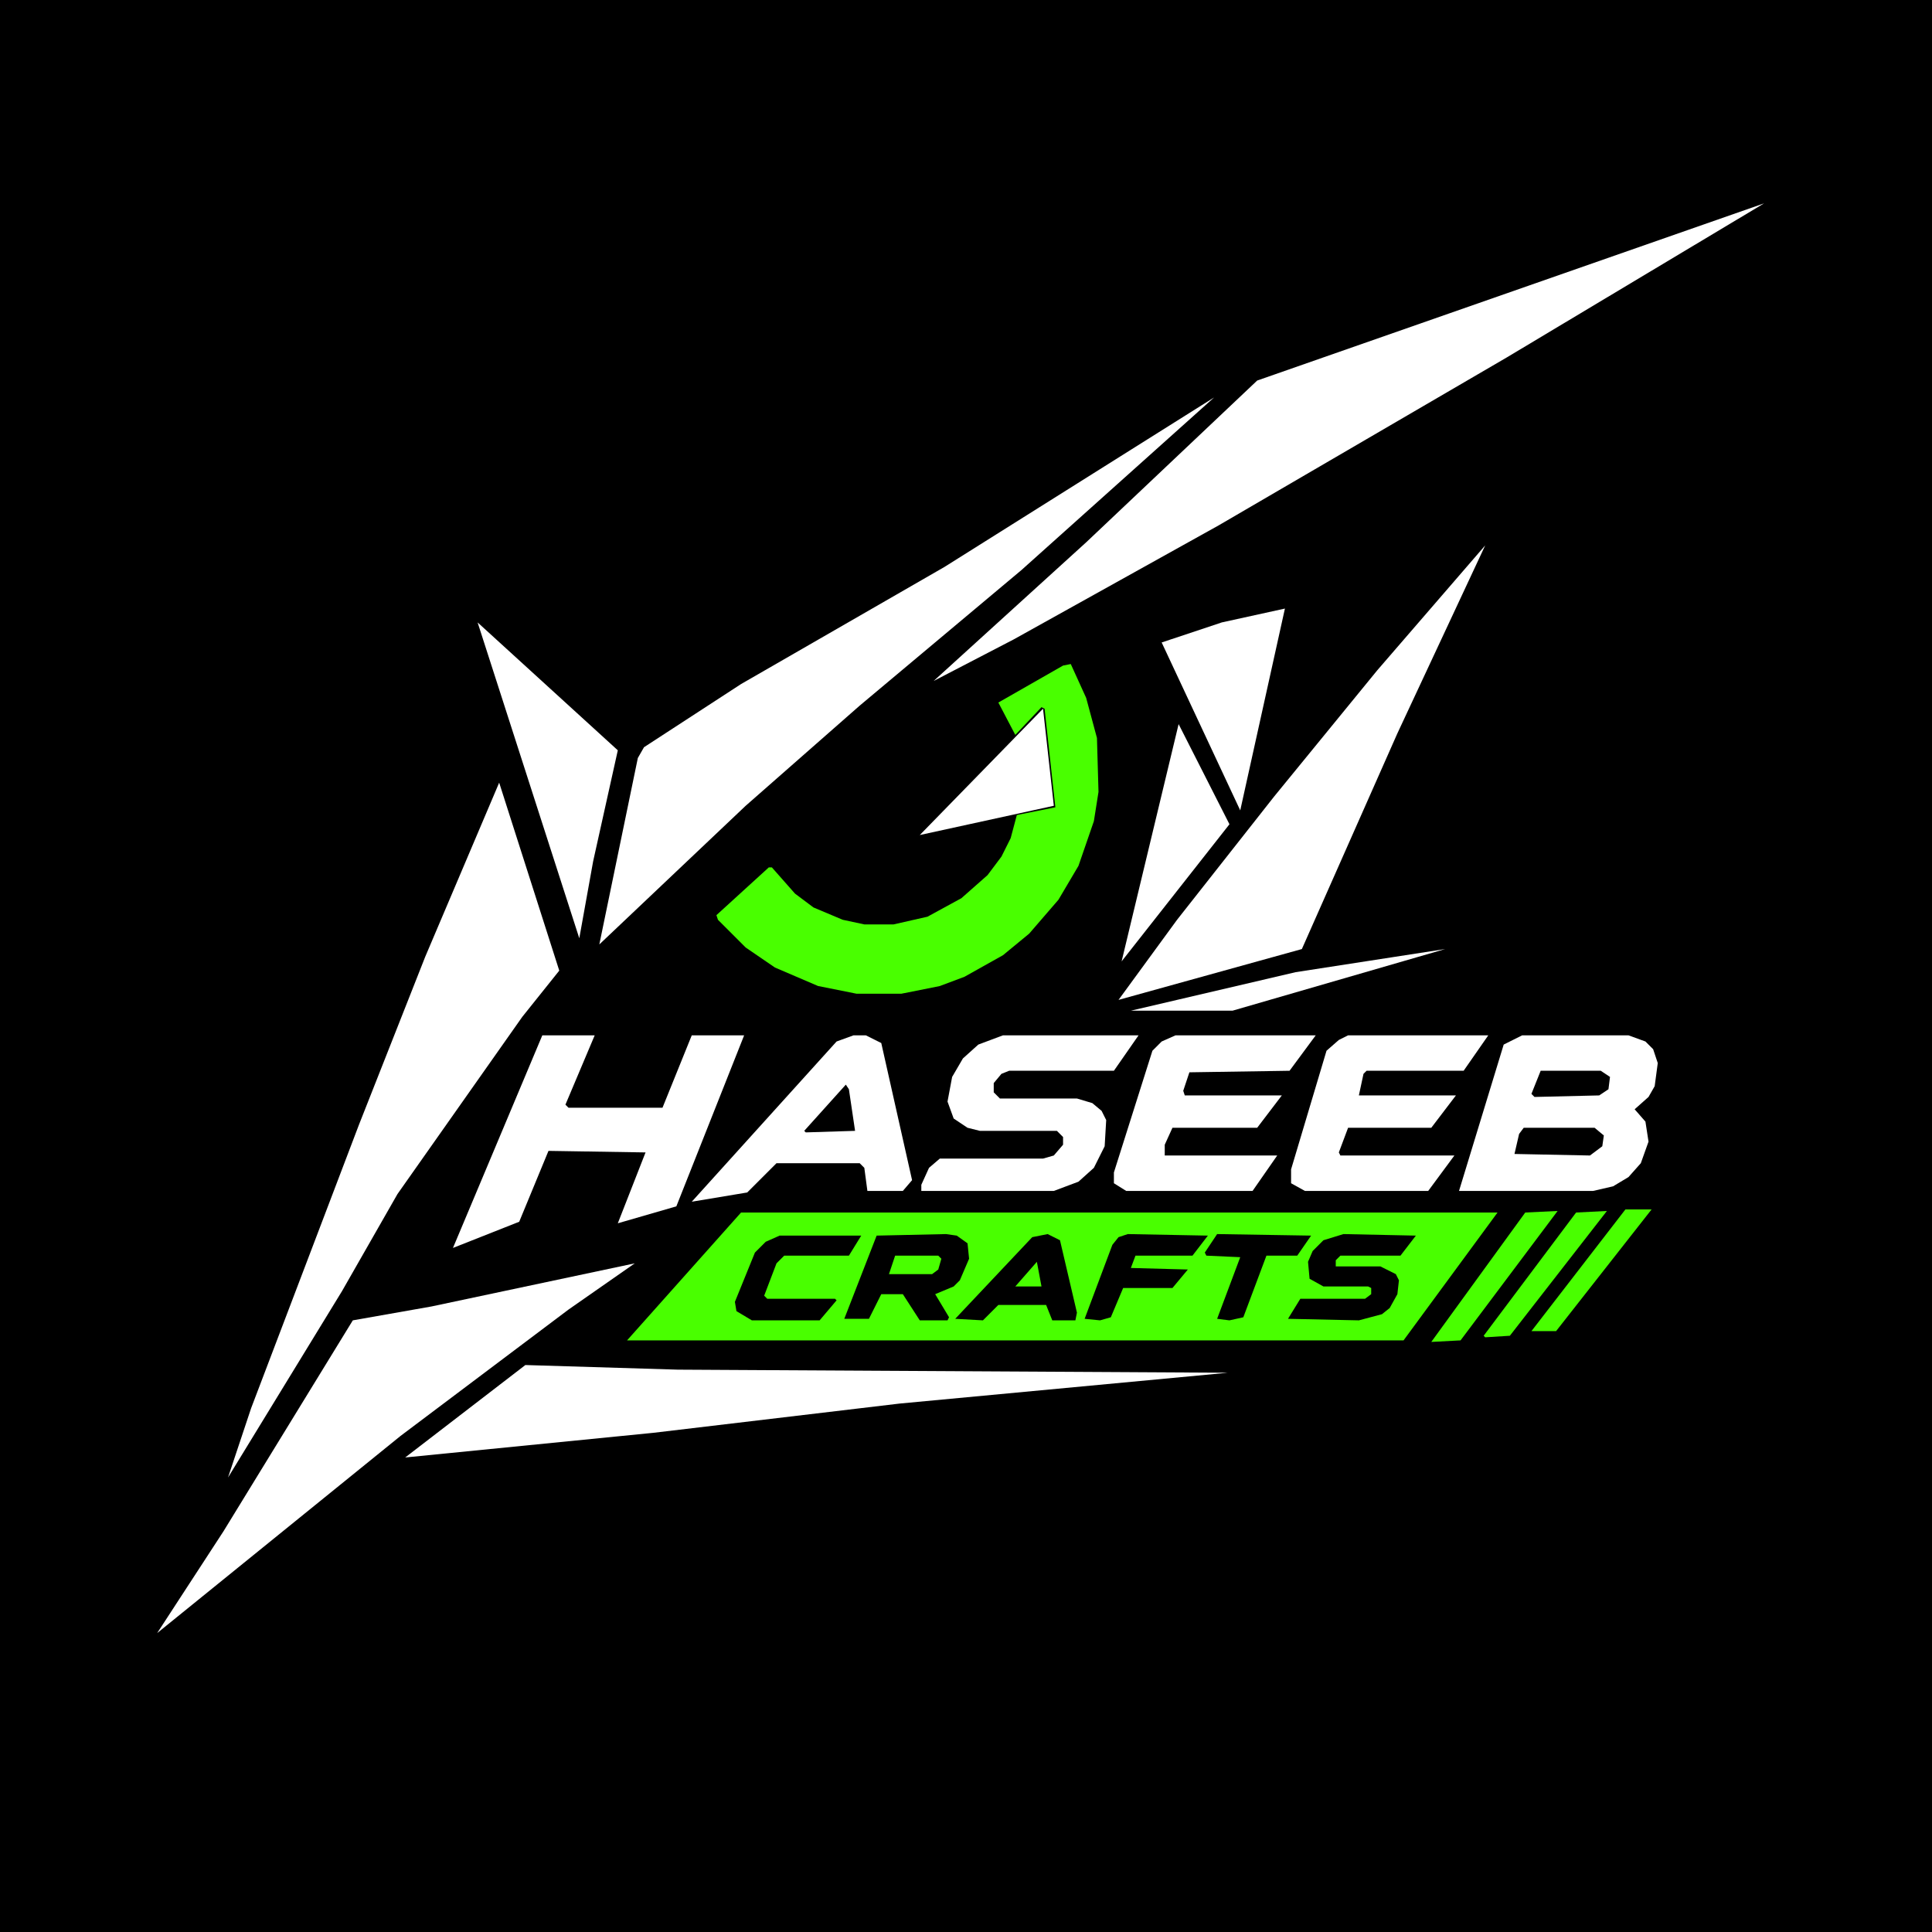
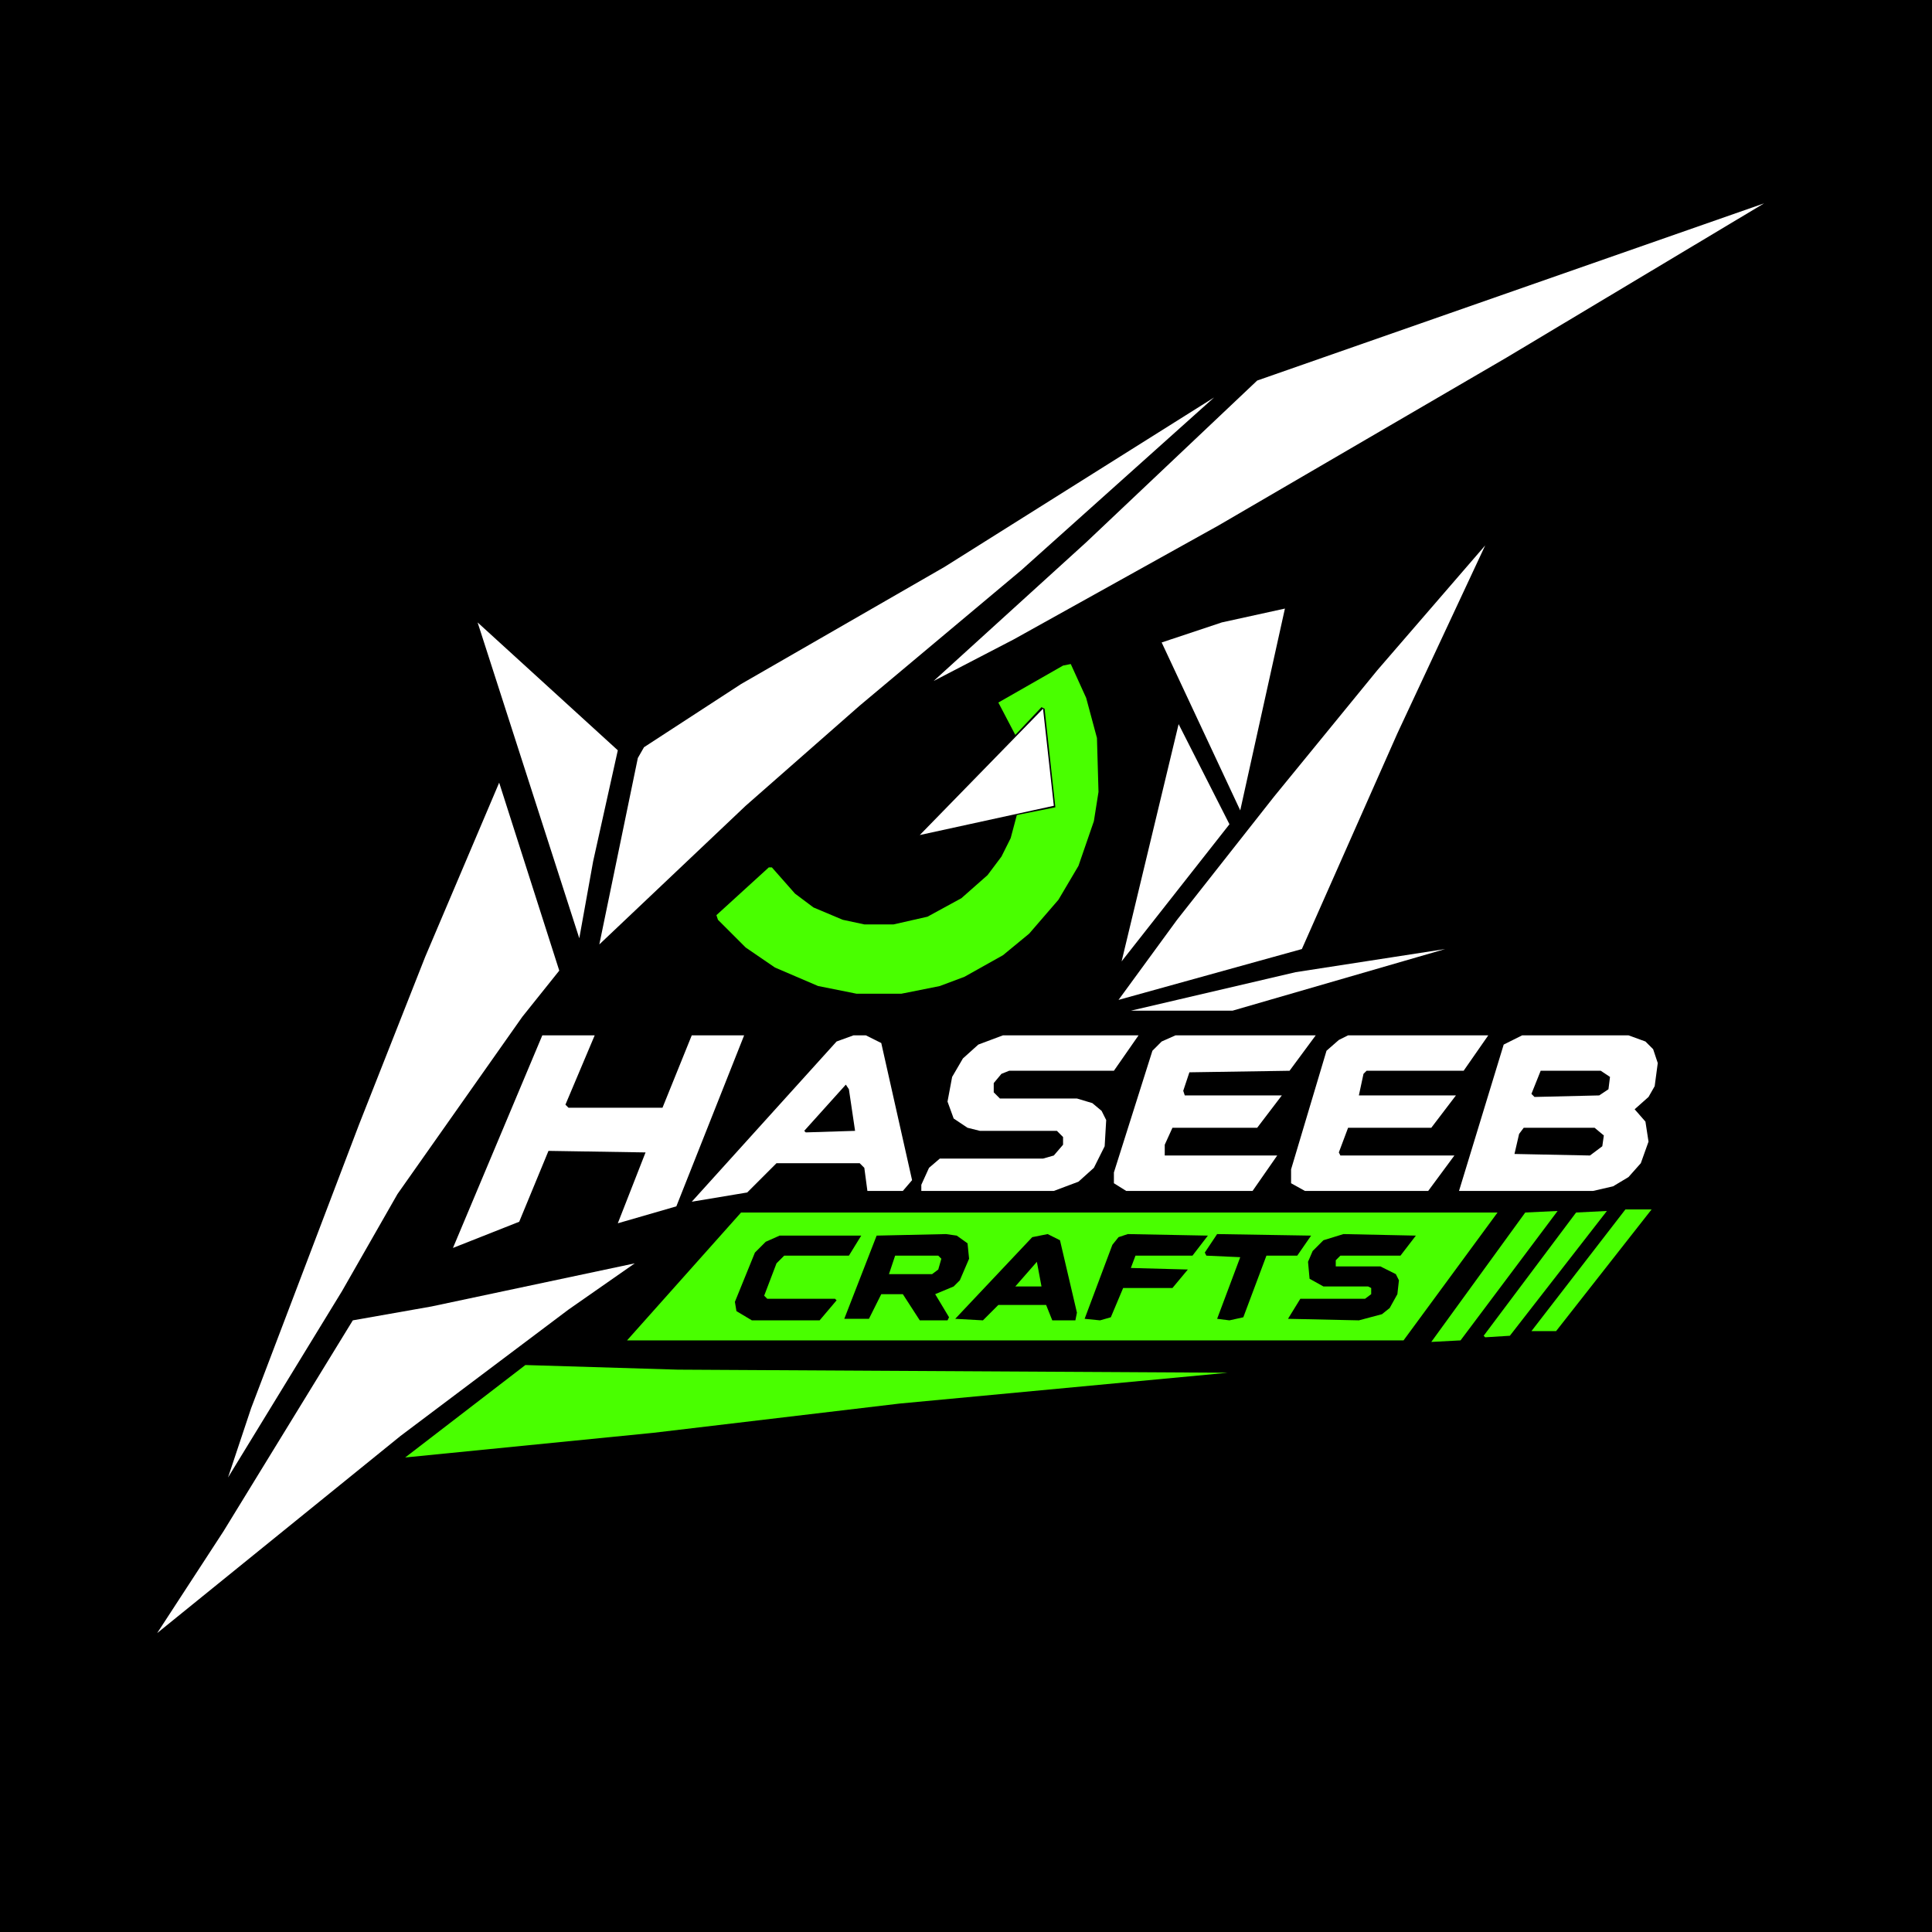
<svg xmlns="http://www.w3.org/2000/svg" viewBox="0 0 1254 1254" role="img" aria-label="Haseeb Crafts green eye logo">
  <rect width="1254" height="1254" fill="#000" />
-   <path fill="#fff" fill-rule="evenodd" d="M263,946 424,930 584,911 797,891 440,889 341,886Z M412,820 280,848 229,857 145,994 102,1060 260,932 369,850Z M976,678 947,773 1034,773 1047,770 1057,764 1065,755 1070,741 1068,728 1061,720 1070,712 1074,705 1076,690 1073,681 1068,676 1057,672 988,672Z M983,749 986,736 989,732 1035,732 1041,737 1040,744 1032,750Z M994,710 1000,695 1039,695 1045,699 1044,707 1038,711 996,712Z M869,675 861,682 838,759 838,768 847,773 927,773 944,750 870,750 869,748 875,732 929,732 945,711 882,711 885,697 887,695 950,695 966,672 875,672Z M754,676 748,682 723,761 723,768 731,773 813,773 829,750 756,750 756,743 761,732 816,732 832,711 769,711 768,708 772,696 837,695 854,672 763,672Z M739,672 651,672 635,678 625,687 618,699 615,715 619,726 628,732 636,734 686,734 690,738 690,743 684,750 677,752 610,752 603,758 598,769 598,773 684,773 700,767 710,758 717,744 718,727 715,721 709,716 699,713 649,713 645,709 645,703 650,697 655,695 723,695Z M572,677 562,672 554,672 543,676 449,780 485,774 504,755 558,755 561,758 563,773 586,773 592,766Z M549,704 551,707 555,734 523,735 522,734Z M483,672 449,672 430,719 369,719 367,717 386,672 352,672 294,810 337,793 356,747 419,748 401,794 439,783Z M938,616 841,631 734,656 800,656Z M324,508 276,621 233,730 163,914 148,959 222,838 258,775 339,660 363,630Z M765,470 728,624 798,535Z M677,460 597,542 684,523Z M310,404 376,609 385,559 401,487Z M834,395 793,404 754,417 805,526Z M964,354 894,435 827,517 764,597 726,649 845,616 907,476Z M788,258 613,368 481,444 418,485 414,492 389,613 484,523 558,458 663,370Z M1145,132 816,247 705,352 606,442 658,415 791,341 978,232Z" />
+   <path fill="#fff" fill-rule="evenodd" d="M412,820 280,848 229,857 145,994 102,1060 260,932 369,850Z M976,678 947,773 1034,773 1047,770 1057,764 1065,755 1070,741 1068,728 1061,720 1070,712 1074,705 1076,690 1073,681 1068,676 1057,672 988,672Z M983,749 986,736 989,732 1035,732 1041,737 1040,744 1032,750Z M994,710 1000,695 1039,695 1045,699 1044,707 1038,711 996,712Z M869,675 861,682 838,759 838,768 847,773 927,773 944,750 870,750 869,748 875,732 929,732 945,711 882,711 885,697 887,695 950,695 966,672 875,672Z M754,676 748,682 723,761 723,768 731,773 813,773 829,750 756,750 756,743 761,732 816,732 832,711 769,711 768,708 772,696 837,695 854,672 763,672Z M739,672 651,672 635,678 625,687 618,699 615,715 619,726 628,732 636,734 686,734 690,738 690,743 684,750 677,752 610,752 603,758 598,769 598,773 684,773 700,767 710,758 717,744 718,727 715,721 709,716 699,713 649,713 645,709 645,703 650,697 655,695 723,695Z M572,677 562,672 554,672 543,676 449,780 485,774 504,755 558,755 561,758 563,773 586,773 592,766Z M549,704 551,707 555,734 523,735 522,734Z M483,672 449,672 430,719 369,719 367,717 386,672 352,672 294,810 337,793 356,747 419,748 401,794 439,783Z M938,616 841,631 734,656 800,656Z M324,508 276,621 233,730 163,914 148,959 222,838 258,775 339,660 363,630Z M765,470 728,624 798,535Z M677,460 597,542 684,523Z M310,404 376,609 385,559 401,487Z M834,395 793,404 754,417 805,526Z M964,354 894,435 827,517 764,597 726,649 845,616 907,476Z M788,258 613,368 481,444 418,485 414,492 389,613 484,523 558,458 663,370Z M1145,132 816,247 705,352 606,442 658,415 791,341 978,232Z" />
+   <path fill="#49ff00" d="M263,946 424,930 584,911 797,891 440,889 341,886Z" />
  <path fill="#49ff00" fill-rule="evenodd" d="M407,870 911,870 972,787 481,787Z M919,802 909,815 870,815 867,818 867,822 896,822 906,827 908,831 907,840 902,849 897,853 882,857 836,856 844,843 886,843 890,840 890,836 888,835 859,835 850,830 849,819 852,812 859,805 872,801Z M790,856 805,816 783,815 782,813 790,801 851,802 842,815 822,815 807,855 798,857Z M784,802 774,815 737,815 734,823 771,824 761,836 729,836 721,855 714,857 704,856 722,808 726,803 732,801Z M688,805 699,852 698,857 683,857 679,847 648,847 638,857 620,856 670,803 680,801Z M673,819 659,835 676,835Z M569,802 614,801 621,802 628,807 629,817 623,831 619,835 607,840 616,855 615,857 597,857 586,840 572,840 564,856 548,856Z M577,827 605,827 609,824 611,817 609,815 581,815Z M559,802 551,815 509,815 504,820 496,841 498,843 542,843 543,844 532,857 488,857 478,851 477,845 490,813 497,806 506,802Z M1043,786 1023,787 963,867 964,868 980,867Z M1011,786 990,787 929,871 948,870Z M1072,785 1055,785 994,864 1010,864Z M695,431 690,432 648,456 659,477 676,459 678,460 685,524 660,529 656,544 650,556 641,568 624,583 602,595 580,600 561,600 547,597 528,589 516,580 501,563 499,563 465,594 466,597 484,615 503,628 531,640 556,645 585,645 610,640 626,634 651,620 668,606 687,584 700,562 710,533 713,514 712,479 705,453Z" />
</svg>
